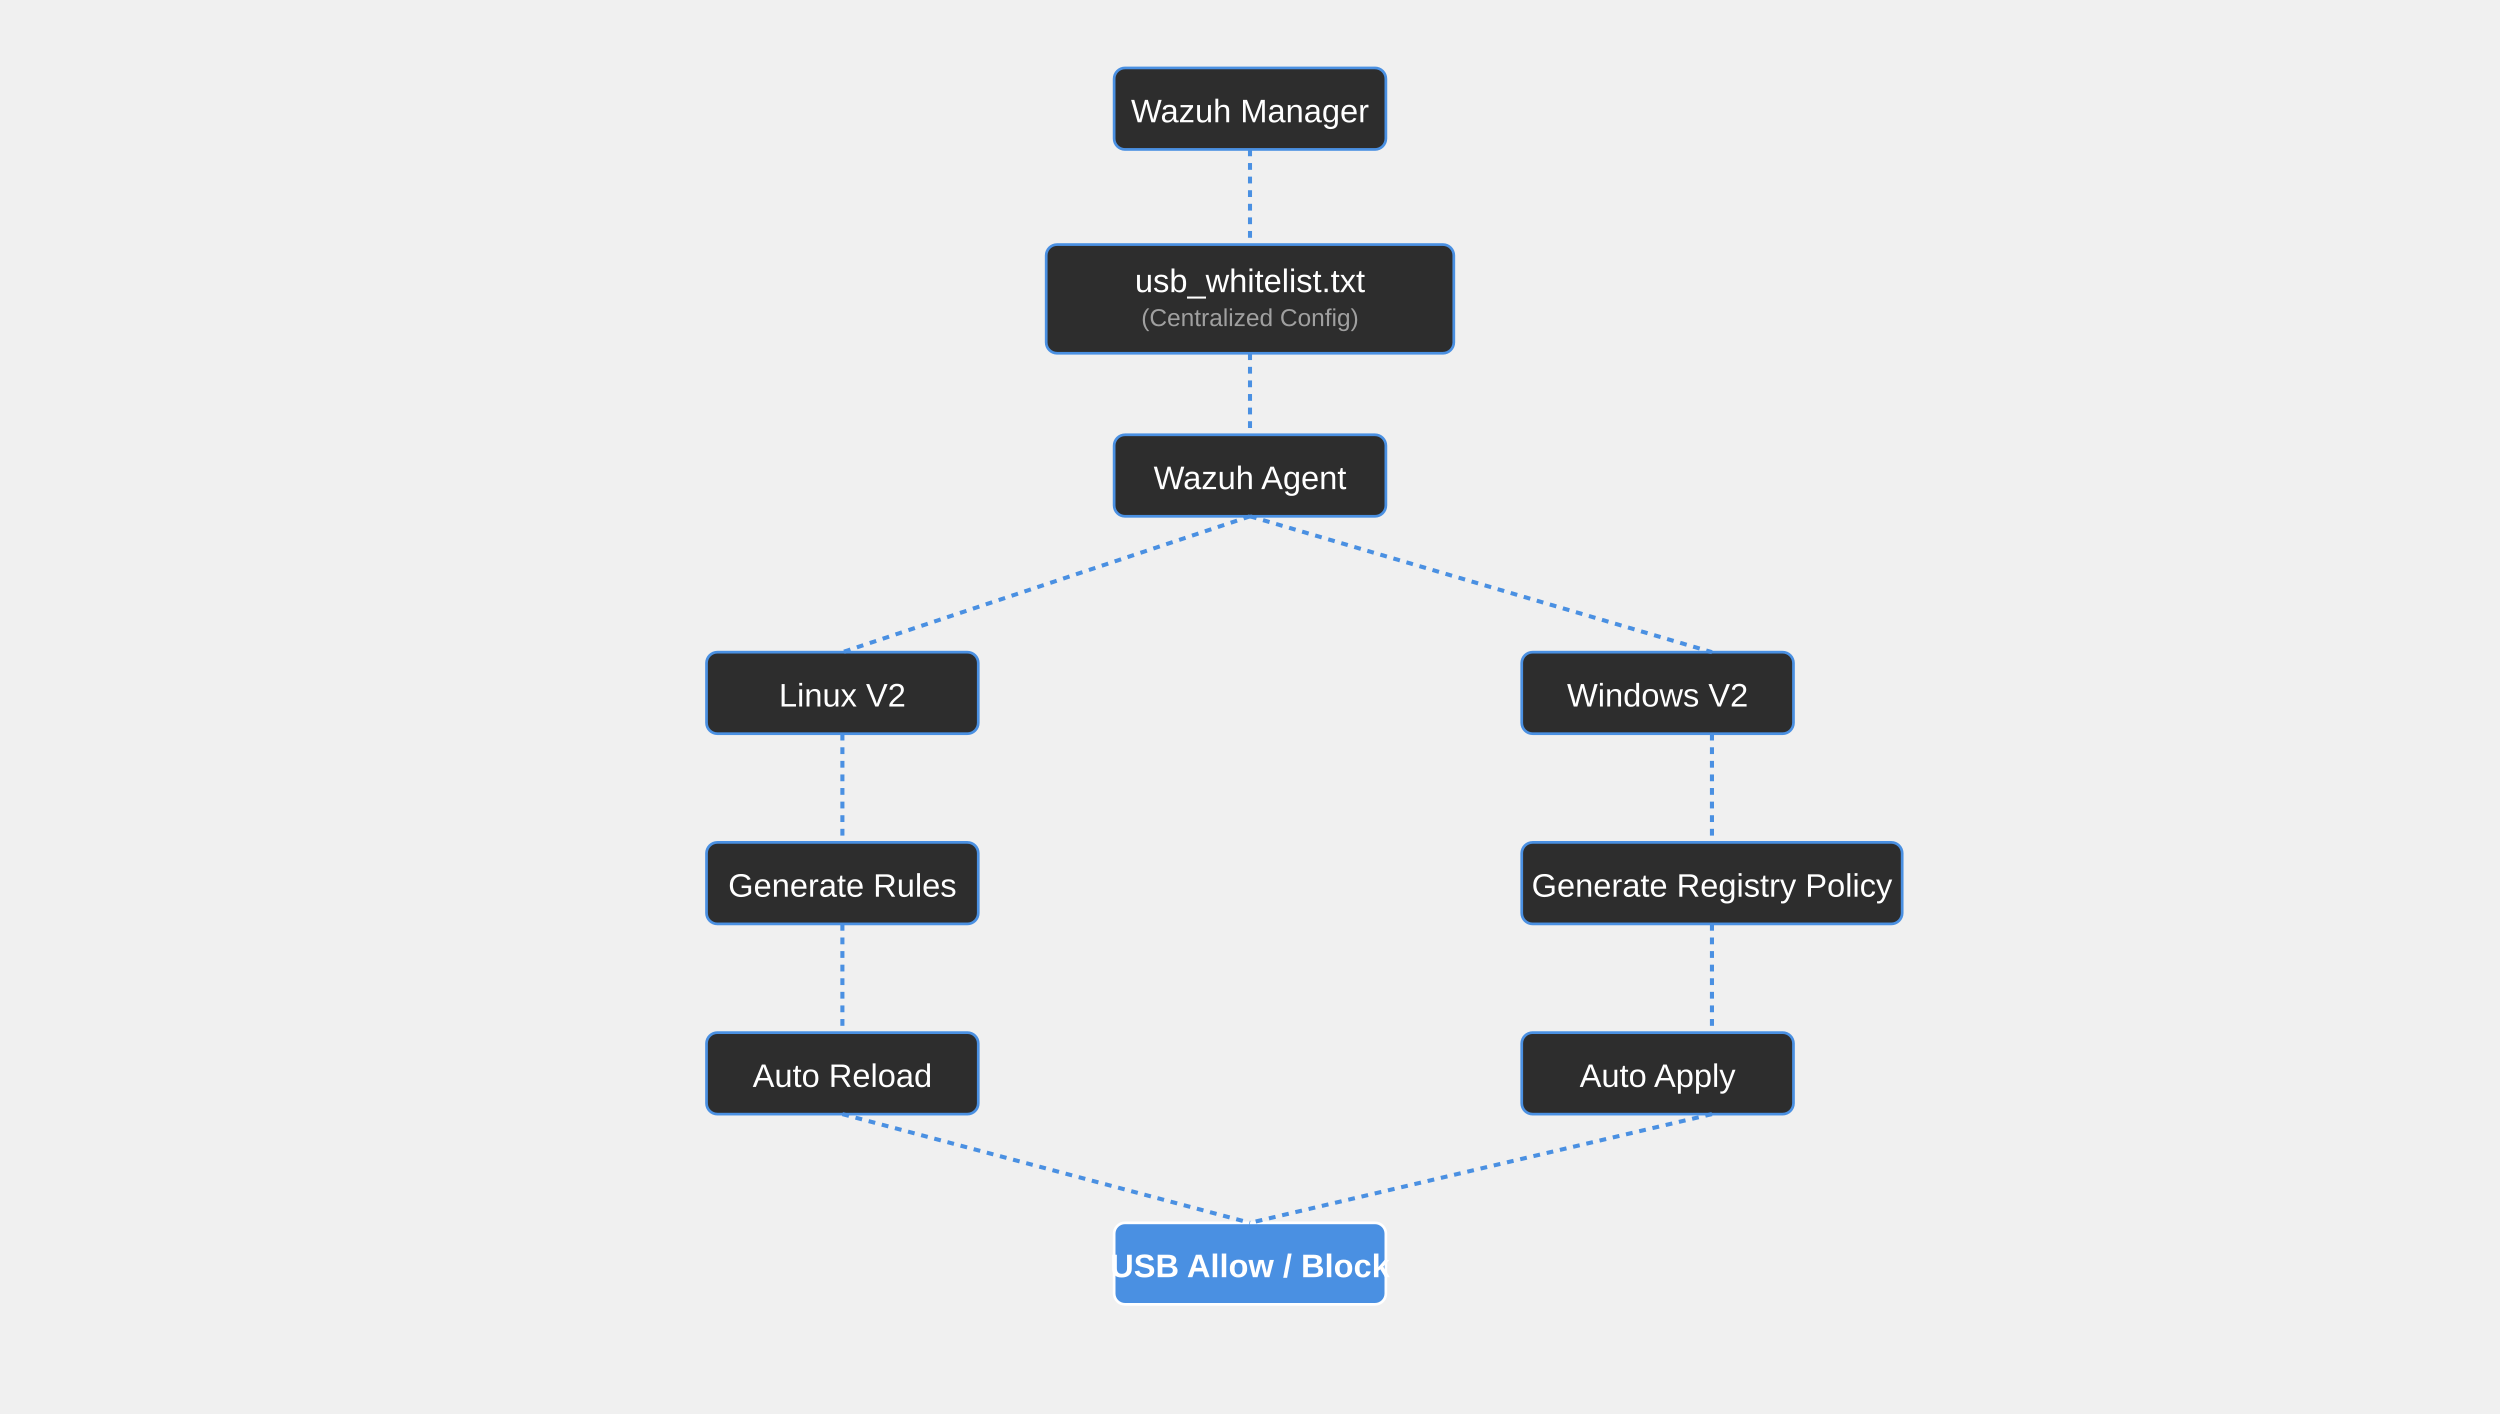
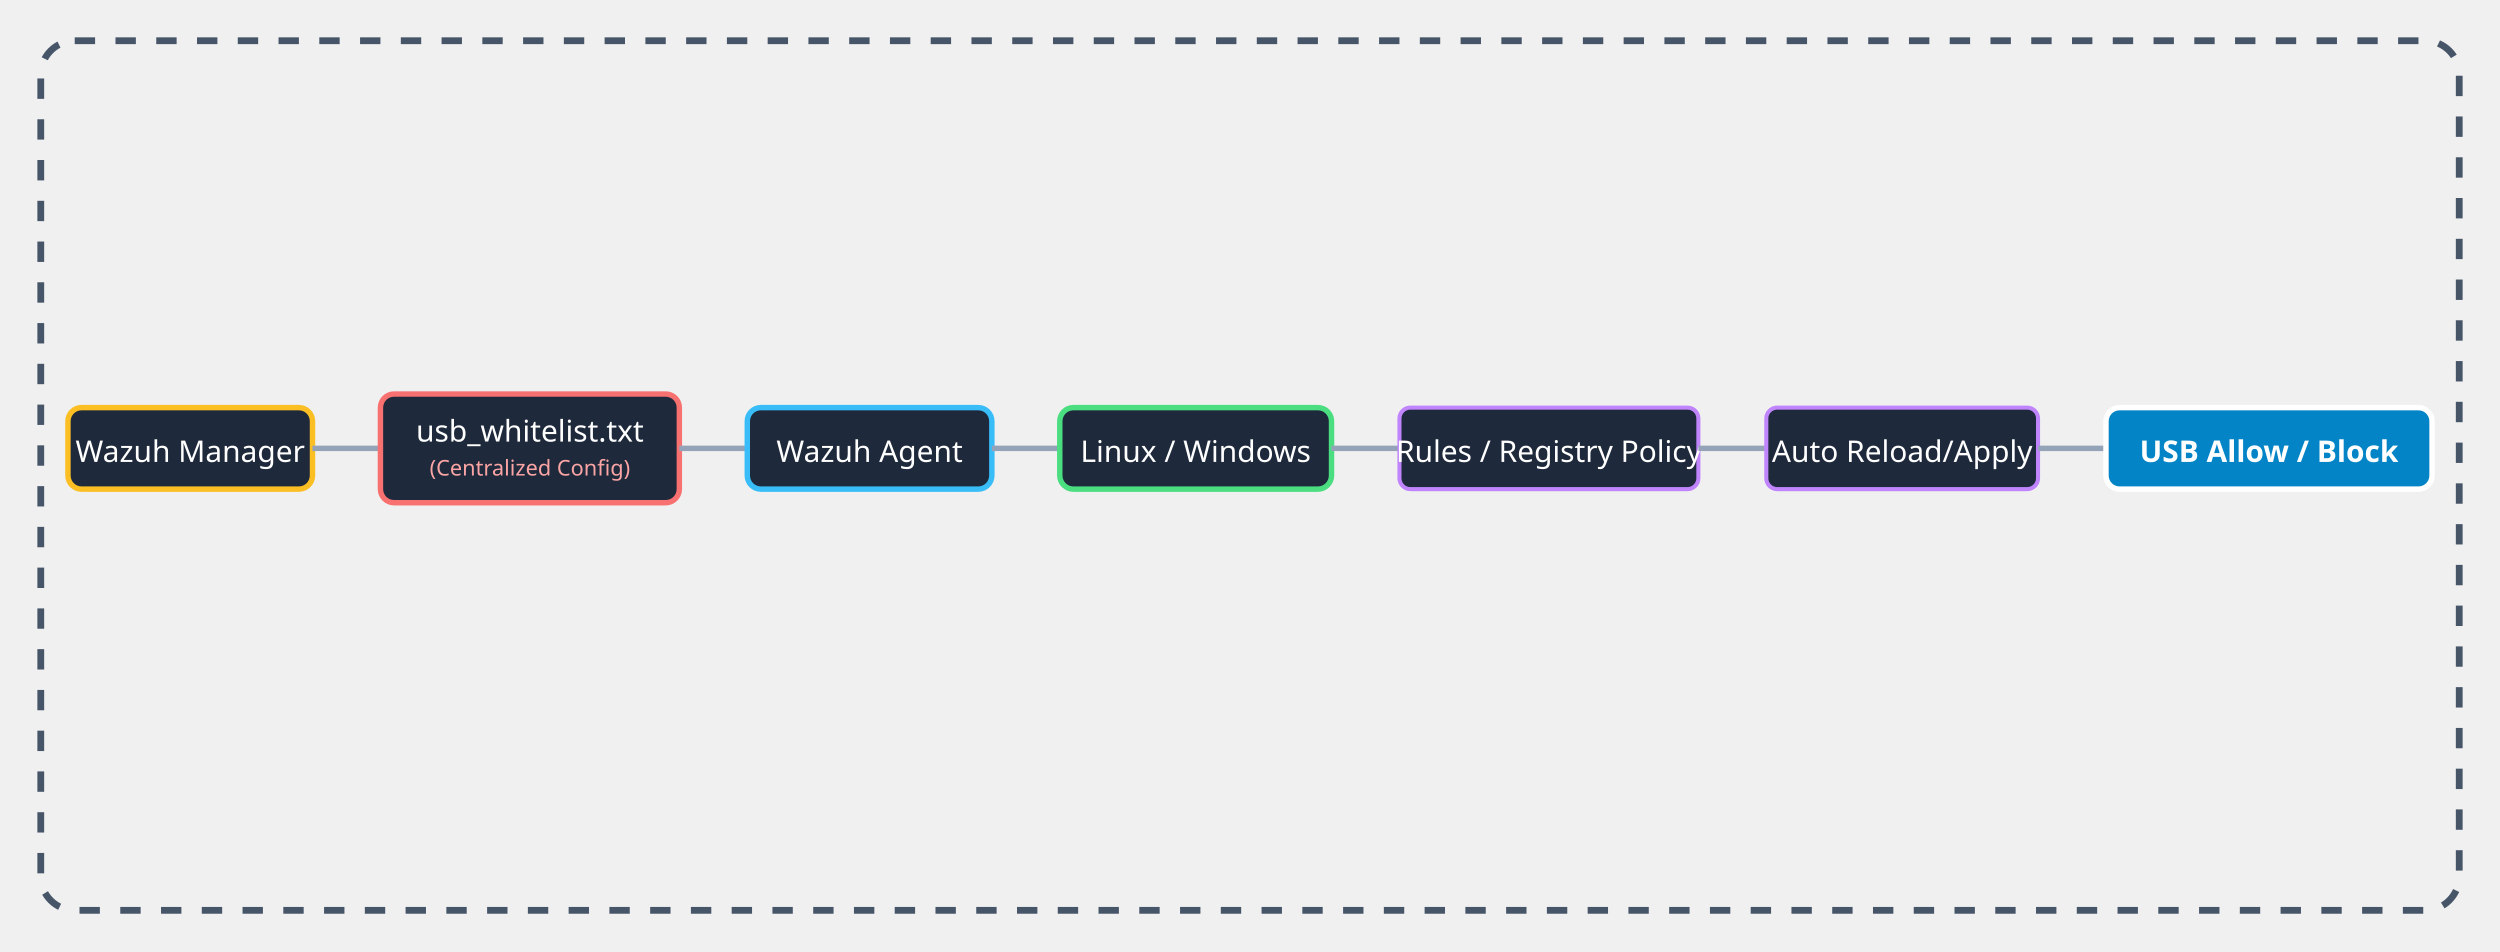
- <svg xmlns="http://www.w3.org/2000/svg" width="1840" height="1040" style="background-color: #1a1a1a;">
+ <svg xmlns="http://www.w3.org/2000/svg" width="1840" height="700" style="background-color: #0f172a;">
  <style>
-     rect { fill: #2d2d2d; stroke: #4a90e2; stroke-width: 2; rx: 8; ry: 8; }
-     text { font-family: 'Segoe UI', Arial; font-size: 24px; fill: #ffffff; text-anchor: middle; }
-     line { stroke: #4a90e2; stroke-width: 3; stroke-dasharray: 5,5; }
-     .label { font-size: 18px; fill: #a0a0a0; }
+     .manager { fill: #1e293b; stroke: #fbbf24; stroke-width: 4; rx: 10; }
+     .config { fill: #1e293b; stroke: #f87171; stroke-width: 4; rx: 10; }
+     .agent { fill: #1e293b; stroke: #38bdf8; stroke-width: 4; rx: 10; }
+     .os { fill: #1e293b; stroke: #4ade80; stroke-width: 4; rx: 10; }
+     .action { fill: #1e293b; stroke: #c084fc; stroke-width: 3; rx: 8; }
+     .final { fill: #0284c7; stroke: #ffffff; stroke-width: 4; rx: 10; }
+     text { font-family: 'Segoe UI', sans-serif; font-size: 22px; fill: #ffffff; text-anchor: middle; }
+     line { stroke: #94a3b8; stroke-width: 4; }
+     .frame { fill: none; stroke: #475569; stroke-width: 5; stroke-dasharray: 15,15; rx: 25; }
  </style>
-   <rect x="820" y="50" width="200" height="60" />
-   <text x="920" y="90">Wazuh Manager</text>
-   <rect x="770" y="180" width="300" height="80" />
-   <text x="920" y="215">usb_whitelist.txt</text>
-   <text x="920" y="240" class="label">(Centralized Config)</text>
-   <rect x="820" y="320" width="200" height="60" />
-   <text x="920" y="360">Wazuh Agent</text>
-   <rect x="520" y="480" width="200" height="60" />
-   <text x="620" y="520">Linux V2</text>
-   <rect x="1120" y="480" width="200" height="60" />
-   <text x="1220" y="520">Windows V2</text>
-   <rect x="520" y="620" width="200" height="60" />
-   <text x="620" y="660">Generate Rules</text>
-   <rect x="1120" y="620" width="280" height="60" />
-   <text x="1260" y="660">Generate Registry Policy</text>
-   <rect x="520" y="760" width="200" height="60" />
-   <text x="620" y="800">Auto Reload</text>
-   <rect x="1120" y="760" width="200" height="60" />
-   <text x="1220" y="800">Auto Apply</text>
-   <rect x="820" y="900" width="200" height="60" style="fill: #4a90e2; stroke: white;" />
-   <text x="920" y="940" style="fill: white; font-weight: bold;">USB Allow / Block</text>
-   <line x1="920" y1="110" x2="920" y2="180" />
-   <line x1="920" y1="260" x2="920" y2="320" />
-   <line x1="920" y1="380" x2="620" y2="480" />
-   <line x1="920" y1="380" x2="1260" y2="480" />
-   <line x1="620" y1="540" x2="620" y2="620" />
-   <line x1="1260" y1="540" x2="1260" y2="620" />
-   <line x1="620" y1="680" x2="620" y2="760" />
-   <line x1="1260" y1="680" x2="1260" y2="760" />
-   <line x1="620" y1="820" x2="920" y2="900" />
-   <line x1="1260" y1="820" x2="920" y2="900" />
+   <rect x="30" y="30" width="1780" height="640" class="frame" />
+   <rect x="50" y="300" width="180" height="60" class="manager" />
+   <text x="140" y="340">Wazuh Manager</text>
+   <line x1="230" y1="330" x2="280" y2="330" />
+   <rect x="280" y="290" width="220" height="80" class="config" />
+   <text x="390" y="325">usb_whitelist.txt</text>
+   <text x="390" y="350" style="font-size: 16px; fill: #fca5a5;">(Centralized Config)</text>
+   <line x1="500" y1="330" x2="550" y2="330" />
+   <rect x="550" y="300" width="180" height="60" class="agent" />
+   <text x="640" y="340">Wazuh Agent</text>
+   <line x1="730" y1="330" x2="780" y2="330" />
+   <rect x="780" y="300" width="200" height="60" class="os" />
+   <text x="880" y="340">Linux / Windows</text>
+   <line x1="980" y1="330" x2="1030" y2="330" />
+   <rect x="1030" y="300" width="220" height="60" class="action" />
+   <text x="1140" y="340">Rules / Registry Policy</text>
+   <line x1="1250" y1="330" x2="1300" y2="330" />
+   <rect x="1300" y="300" width="200" height="60" class="action" />
+   <text x="1400" y="340">Auto Reload/Apply</text>
+   <line x1="1500" y1="330" x2="1550" y2="330" />
+   <rect x="1550" y="300" width="240" height="60" class="final" />
+   <text x="1670" y="340" style="font-weight: bold;">USB Allow / Block</text>
</svg>
